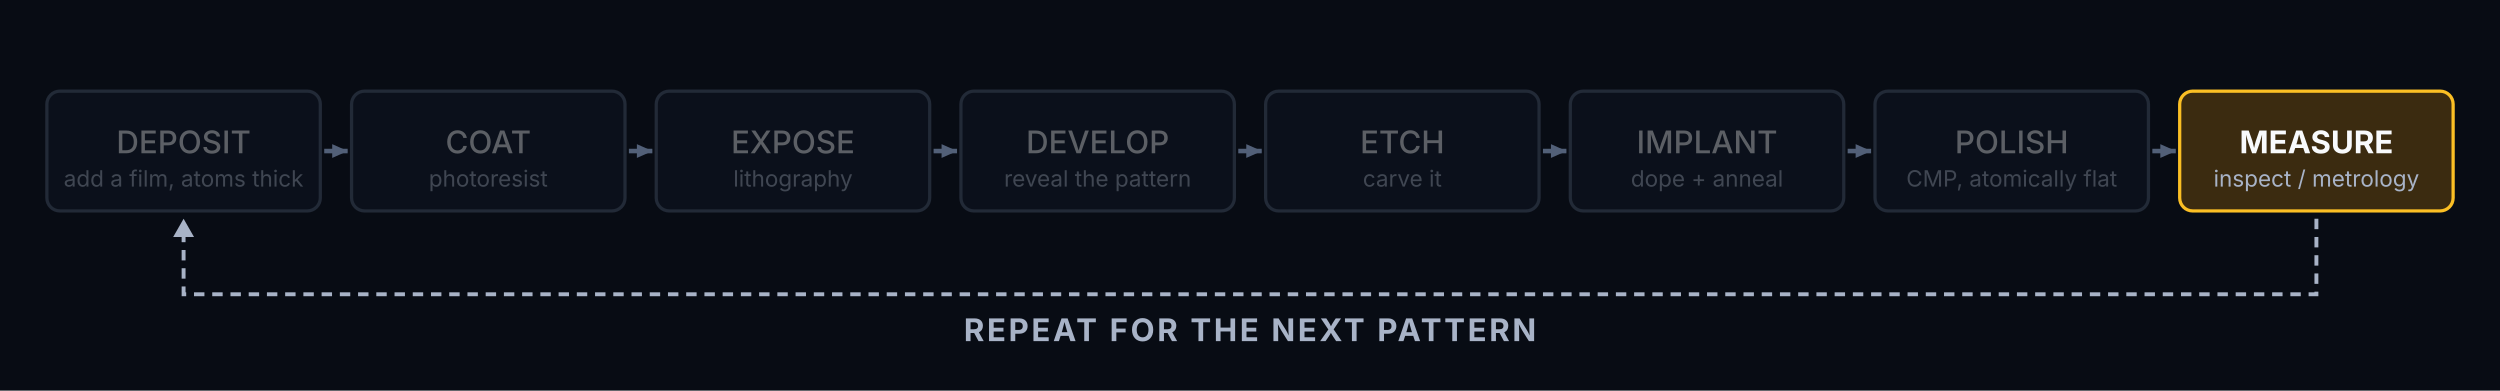
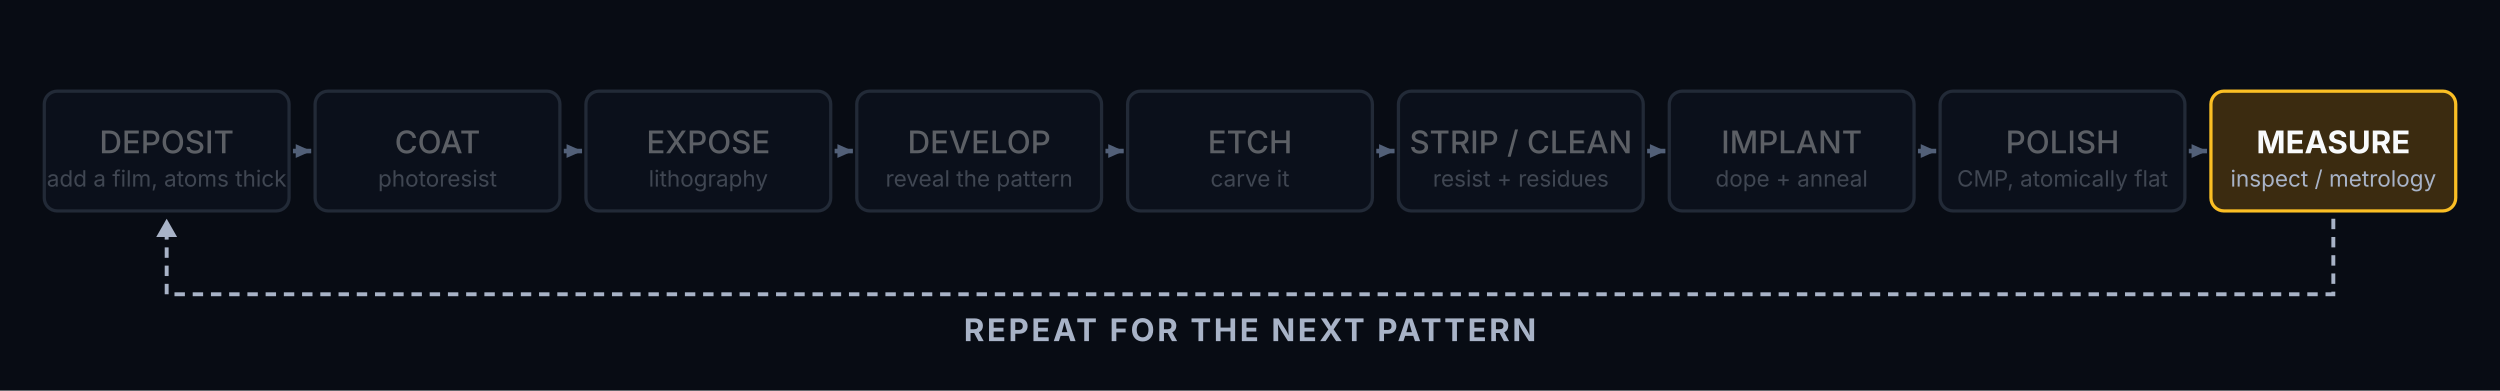
<svg xmlns="http://www.w3.org/2000/svg" viewBox="0 0 1920 300" font-family="Inter, -apple-system, sans-serif">
  <rect width="1920" height="300" fill="#080c14" />
  <g opacity="0.35">
-     <rect x="36" y="70" width="210" height="92" rx="10" fill="#111827" stroke="#526078" stroke-width="2.5" />
-     <text x="141" y="109" text-anchor="middle" dominant-baseline="central" font-size="24" font-weight="500" fill="#f8fafc">DEPOSIT</text>
-     <text x="141" y="137" text-anchor="middle" dominant-baseline="central" font-size="17.28" fill="#a8b3c7">add a film, atoms thick</text>
+     <rect x="34" y="70" width="188" height="92" rx="10" fill="#111827" stroke="#526078" stroke-width="2.5" />
+     <text x="128" y="109" text-anchor="middle" dominant-baseline="central" font-size="24" font-weight="500" fill="#f8fafc">DEPOSIT</text>
+     <text x="128" y="137" text-anchor="middle" dominant-baseline="central" font-size="17.28" fill="#a8b3c7">add a film, atoms thick</text>
  </g>
-   <line x1="249" y1="116" x2="267" y2="116" stroke="#526078" stroke-width="3.5" />
-   <polygon points="267,116 255.13,121.301 255.13,110.699" fill="#526078" />
+   <line x1="225" y1="116" x2="239" y2="116" stroke="#526078" stroke-width="3.5" />
+   <polygon points="239,116 227.13,121.301 227.13,110.699" fill="#526078" />
  <g opacity="0.35">
-     <rect x="270" y="70" width="210" height="92" rx="10" fill="#111827" stroke="#526078" stroke-width="2.5" />
-     <text x="375" y="109" text-anchor="middle" dominant-baseline="central" font-size="24" font-weight="500" fill="#f8fafc">COAT</text>
-     <text x="375" y="137" text-anchor="middle" dominant-baseline="central" font-size="17.28" fill="#a8b3c7">photoresist</text>
+     <rect x="242" y="70" width="188" height="92" rx="10" fill="#111827" stroke="#526078" stroke-width="2.5" />
+     <text x="336" y="109" text-anchor="middle" dominant-baseline="central" font-size="24" font-weight="500" fill="#f8fafc">COAT</text>
+     <text x="336" y="137" text-anchor="middle" dominant-baseline="central" font-size="17.28" fill="#a8b3c7">photoresist</text>
  </g>
-   <line x1="483" y1="116" x2="501" y2="116" stroke="#526078" stroke-width="3.5" />
-   <polygon points="501,116 489.13,121.301 489.13,110.699" fill="#526078" />
+   <line x1="433" y1="116" x2="447" y2="116" stroke="#526078" stroke-width="3.5" />
+   <polygon points="447,116 435.13,121.301 435.13,110.699" fill="#526078" />
  <g opacity="0.35">
-     <rect x="504" y="70" width="210" height="92" rx="10" fill="#111827" stroke="#526078" stroke-width="2.5" />
-     <text x="609" y="109" text-anchor="middle" dominant-baseline="central" font-size="24" font-weight="500" fill="#f8fafc">EXPOSE</text>
-     <text x="609" y="137" text-anchor="middle" dominant-baseline="central" font-size="17.28" fill="#a8b3c7">lithography</text>
+     <rect x="450" y="70" width="188" height="92" rx="10" fill="#111827" stroke="#526078" stroke-width="2.5" />
+     <text x="544" y="109" text-anchor="middle" dominant-baseline="central" font-size="24" font-weight="500" fill="#f8fafc">EXPOSE</text>
+     <text x="544" y="137" text-anchor="middle" dominant-baseline="central" font-size="17.28" fill="#a8b3c7">lithography</text>
  </g>
-   <line x1="717" y1="116" x2="735" y2="116" stroke="#526078" stroke-width="3.5" />
-   <polygon points="735,116 723.13,121.301 723.13,110.699" fill="#526078" />
+   <line x1="641" y1="116" x2="655" y2="116" stroke="#526078" stroke-width="3.5" />
+   <polygon points="655,116 643.13,121.301 643.13,110.699" fill="#526078" />
  <g opacity="0.35">
-     <rect x="738" y="70" width="210" height="92" rx="10" fill="#111827" stroke="#526078" stroke-width="2.5" />
-     <text x="843" y="109" text-anchor="middle" dominant-baseline="central" font-size="24" font-weight="500" fill="#f8fafc">DEVELOP</text>
-     <text x="843" y="137" text-anchor="middle" dominant-baseline="central" font-size="17.28" fill="#a8b3c7">reveal the pattern</text>
+     <rect x="658" y="70" width="188" height="92" rx="10" fill="#111827" stroke="#526078" stroke-width="2.5" />
+     <text x="752" y="109" text-anchor="middle" dominant-baseline="central" font-size="24" font-weight="500" fill="#f8fafc">DEVELOP</text>
+     <text x="752" y="137" text-anchor="middle" dominant-baseline="central" font-size="17.28" fill="#a8b3c7">reveal the pattern</text>
  </g>
-   <line x1="951" y1="116" x2="969" y2="116" stroke="#526078" stroke-width="3.5" />
-   <polygon points="969,116 957.13,121.301 957.13,110.699" fill="#526078" />
+   <line x1="849" y1="116" x2="863" y2="116" stroke="#526078" stroke-width="3.5" />
+   <polygon points="863,116 851.13,121.301 851.13,110.699" fill="#526078" />
  <g opacity="0.35">
-     <rect x="972" y="70" width="210" height="92" rx="10" fill="#111827" stroke="#526078" stroke-width="2.5" />
-     <text x="1077" y="109" text-anchor="middle" dominant-baseline="central" font-size="24" font-weight="500" fill="#f8fafc">ETCH</text>
-     <text x="1077" y="137" text-anchor="middle" dominant-baseline="central" font-size="17.28" fill="#a8b3c7">carve it</text>
+     <rect x="866" y="70" width="188" height="92" rx="10" fill="#111827" stroke="#526078" stroke-width="2.5" />
+     <text x="960" y="109" text-anchor="middle" dominant-baseline="central" font-size="24" font-weight="500" fill="#f8fafc">ETCH</text>
+     <text x="960" y="137" text-anchor="middle" dominant-baseline="central" font-size="17.28" fill="#a8b3c7">carve it</text>
  </g>
-   <line x1="1185" y1="116" x2="1203" y2="116" stroke="#526078" stroke-width="3.5" />
-   <polygon points="1203,116 1191.13,121.301 1191.13,110.699" fill="#526078" />
+   <line x1="1057" y1="116" x2="1071" y2="116" stroke="#526078" stroke-width="3.5" />
+   <polygon points="1071,116 1059.13,121.301 1059.13,110.699" fill="#526078" />
  <g opacity="0.35">
-     <rect x="1206" y="70" width="210" height="92" rx="10" fill="#111827" stroke="#526078" stroke-width="2.5" />
-     <text x="1311" y="109" text-anchor="middle" dominant-baseline="central" font-size="24" font-weight="500" fill="#f8fafc">IMPLANT</text>
-     <text x="1311" y="137" text-anchor="middle" dominant-baseline="central" font-size="17.28" fill="#a8b3c7">dope + anneal</text>
+     <rect x="1074" y="70" width="188" height="92" rx="10" fill="#111827" stroke="#526078" stroke-width="2.5" />
+     <text x="1168" y="109" text-anchor="middle" dominant-baseline="central" font-size="24" font-weight="500" fill="#f8fafc">STRIP / CLEAN</text>
+     <text x="1168" y="137" text-anchor="middle" dominant-baseline="central" font-size="17.28" fill="#a8b3c7">resist + residues</text>
  </g>
-   <line x1="1419" y1="116" x2="1437" y2="116" stroke="#526078" stroke-width="3.5" />
-   <polygon points="1437,116 1425.13,121.301 1425.13,110.699" fill="#526078" />
+   <line x1="1265" y1="116" x2="1279" y2="116" stroke="#526078" stroke-width="3.5" />
+   <polygon points="1279,116 1267.13,121.301 1267.13,110.699" fill="#526078" />
  <g opacity="0.35">
-     <rect x="1440" y="70" width="210" height="92" rx="10" fill="#111827" stroke="#526078" stroke-width="2.5" />
-     <text x="1545" y="109" text-anchor="middle" dominant-baseline="central" font-size="24" font-weight="500" fill="#f8fafc">POLISH</text>
-     <text x="1545" y="137" text-anchor="middle" dominant-baseline="central" font-size="17.28" fill="#a8b3c7">CMP, atomically flat</text>
+     <rect x="1282" y="70" width="188" height="92" rx="10" fill="#111827" stroke="#526078" stroke-width="2.5" />
+     <text x="1376" y="109" text-anchor="middle" dominant-baseline="central" font-size="24" font-weight="500" fill="#f8fafc">IMPLANT</text>
+     <text x="1376" y="137" text-anchor="middle" dominant-baseline="central" font-size="17.28" fill="#a8b3c7">dope + anneal</text>
  </g>
-   <line x1="1653" y1="116" x2="1671" y2="116" stroke="#526078" stroke-width="3.5" />
-   <polygon points="1671,116 1659.13,121.301 1659.13,110.699" fill="#526078" />
+   <line x1="1473" y1="116" x2="1487" y2="116" stroke="#526078" stroke-width="3.5" />
+   <polygon points="1487,116 1475.13,121.301 1475.13,110.699" fill="#526078" />
+   <g opacity="0.35">
+     <rect x="1490" y="70" width="188" height="92" rx="10" fill="#111827" stroke="#526078" stroke-width="2.5" />
+     <text x="1584" y="109" text-anchor="middle" dominant-baseline="central" font-size="24" font-weight="500" fill="#f8fafc">POLISH</text>
+     <text x="1584" y="137" text-anchor="middle" dominant-baseline="central" font-size="17.28" fill="#a8b3c7">CMP, atomically flat</text>
+   </g>
+   <line x1="1681" y1="116" x2="1695" y2="116" stroke="#526078" stroke-width="3.5" />
+   <polygon points="1695,116 1683.13,121.301 1683.13,110.699" fill="#526078" />
  <g opacity="1">
-     <rect x="1674" y="70" width="210" height="92" rx="10" fill="#3b2b10" stroke="#fbbf24" stroke-width="2.5" />
-     <text x="1779" y="109" text-anchor="middle" dominant-baseline="central" font-size="24" font-weight="700" fill="#f8fafc">MEASURE</text>
-     <text x="1779" y="137" text-anchor="middle" dominant-baseline="central" font-size="17.28" fill="#a8b3c7">inspect / metrology</text>
+     <rect x="1698" y="70" width="188" height="92" rx="10" fill="#3b2b10" stroke="#fbbf24" stroke-width="2.5" />
+     <text x="1792" y="109" text-anchor="middle" dominant-baseline="central" font-size="24" font-weight="700" fill="#f8fafc">MEASURE</text>
+     <text x="1792" y="137" text-anchor="middle" dominant-baseline="central" font-size="17.28" fill="#a8b3c7">inspect / metrology</text>
  </g>
-   <path d="M 1779 168 L 1779 226 L 141 226 L 141 174" fill="none" stroke="#a8b3c7" stroke-width="3" stroke-dasharray="8 6" />
-   <polygon points="141,168 133,182 149,182" fill="#a8b3c7" />
+   <path d="M 1792 168 L 1792 226 L 128 226 L 128 174" fill="none" stroke="#a8b3c7" stroke-width="3" stroke-dasharray="8 6" />
+   <polygon points="128,168 120,182 136,182" fill="#a8b3c7" />
  <text x="960" y="262" text-anchor="middle" font-size="24" font-weight="700" letter-spacing="2" fill="#a8b3c7">REPEAT FOR THE NEXT PATTERN</text>
</svg>
